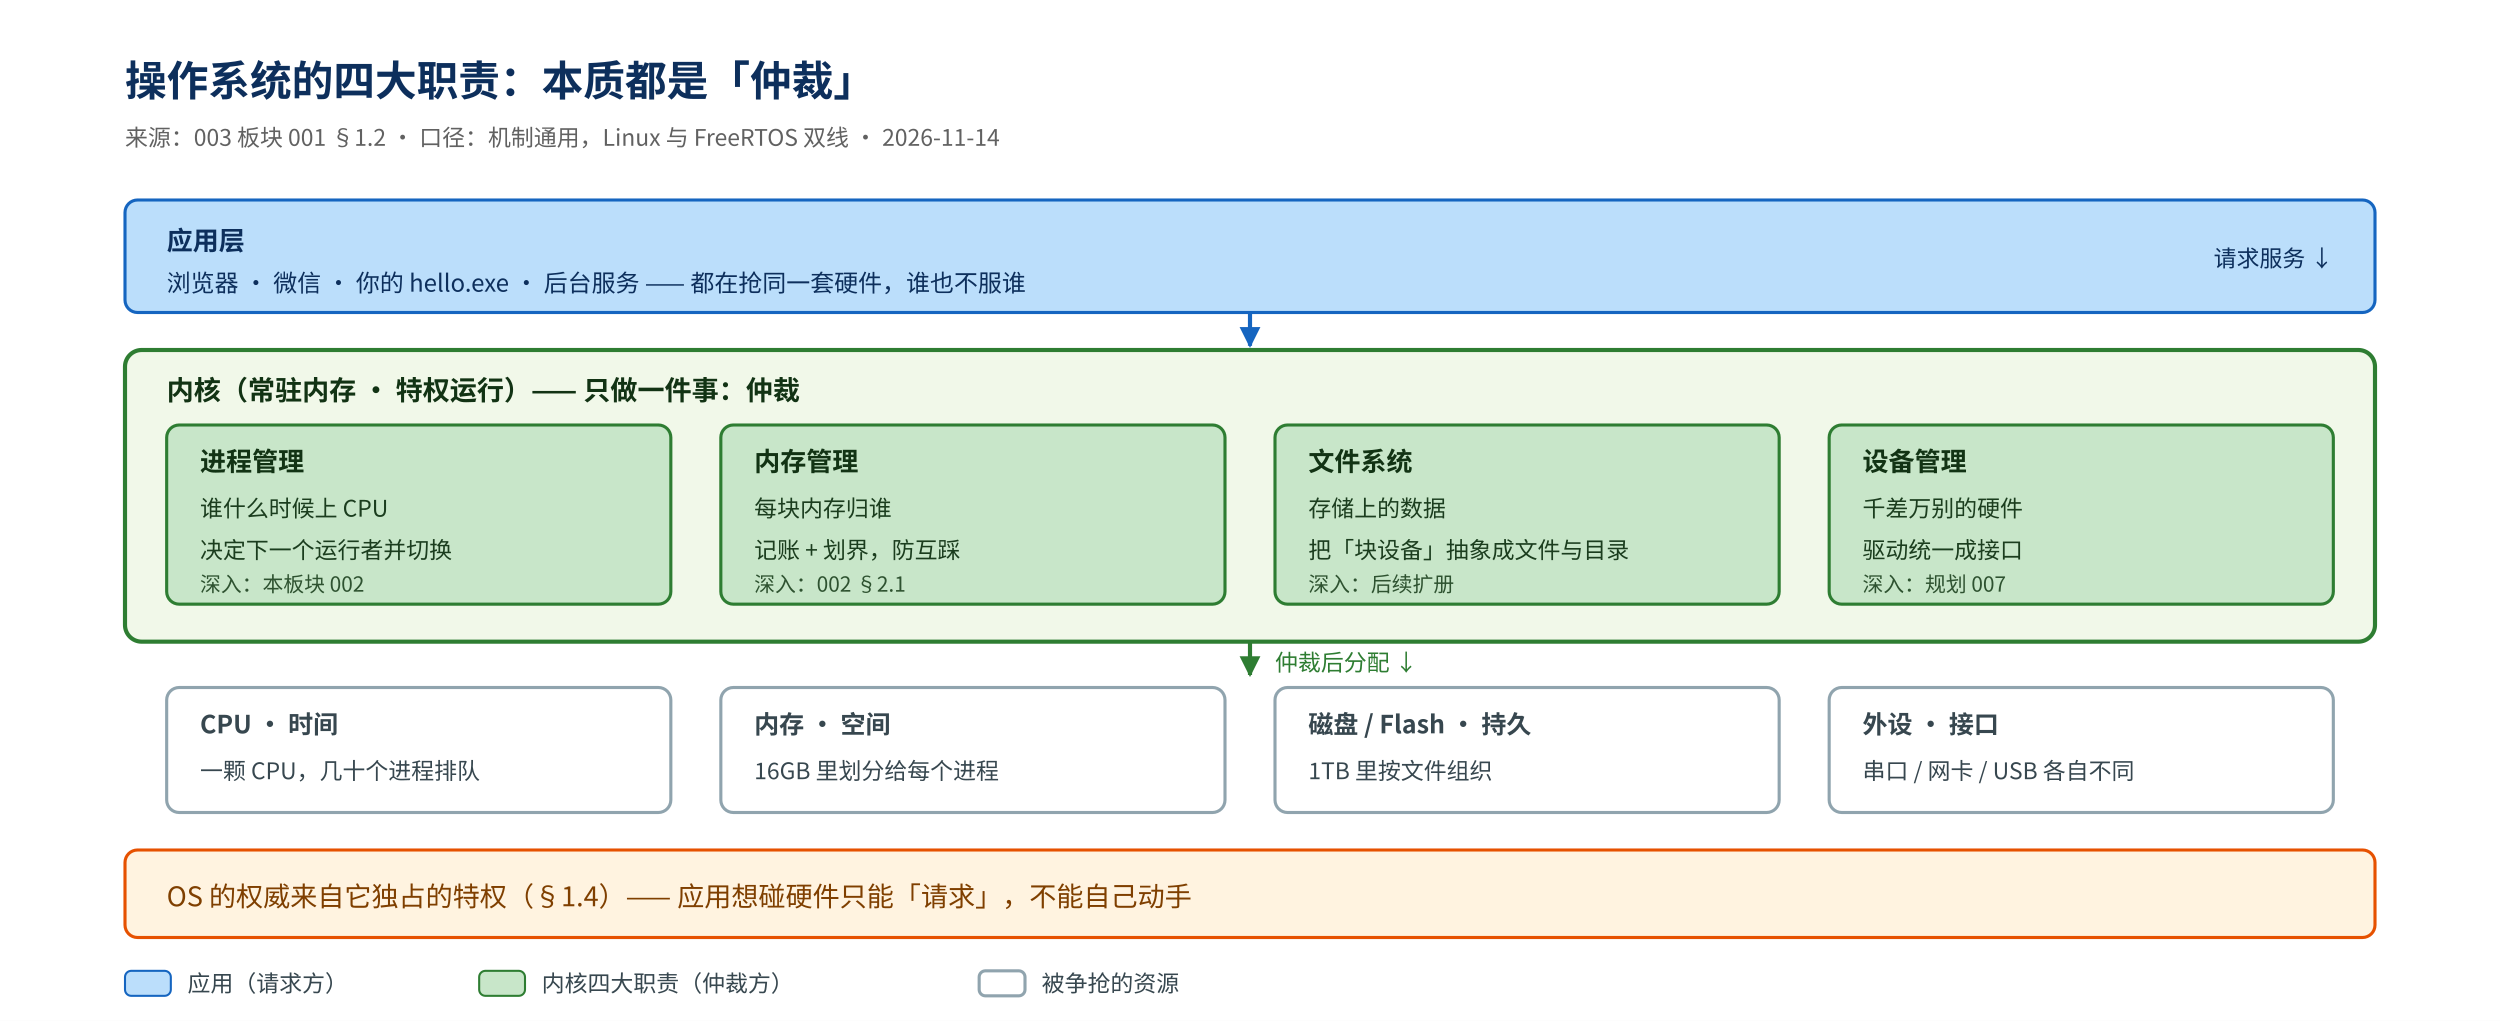
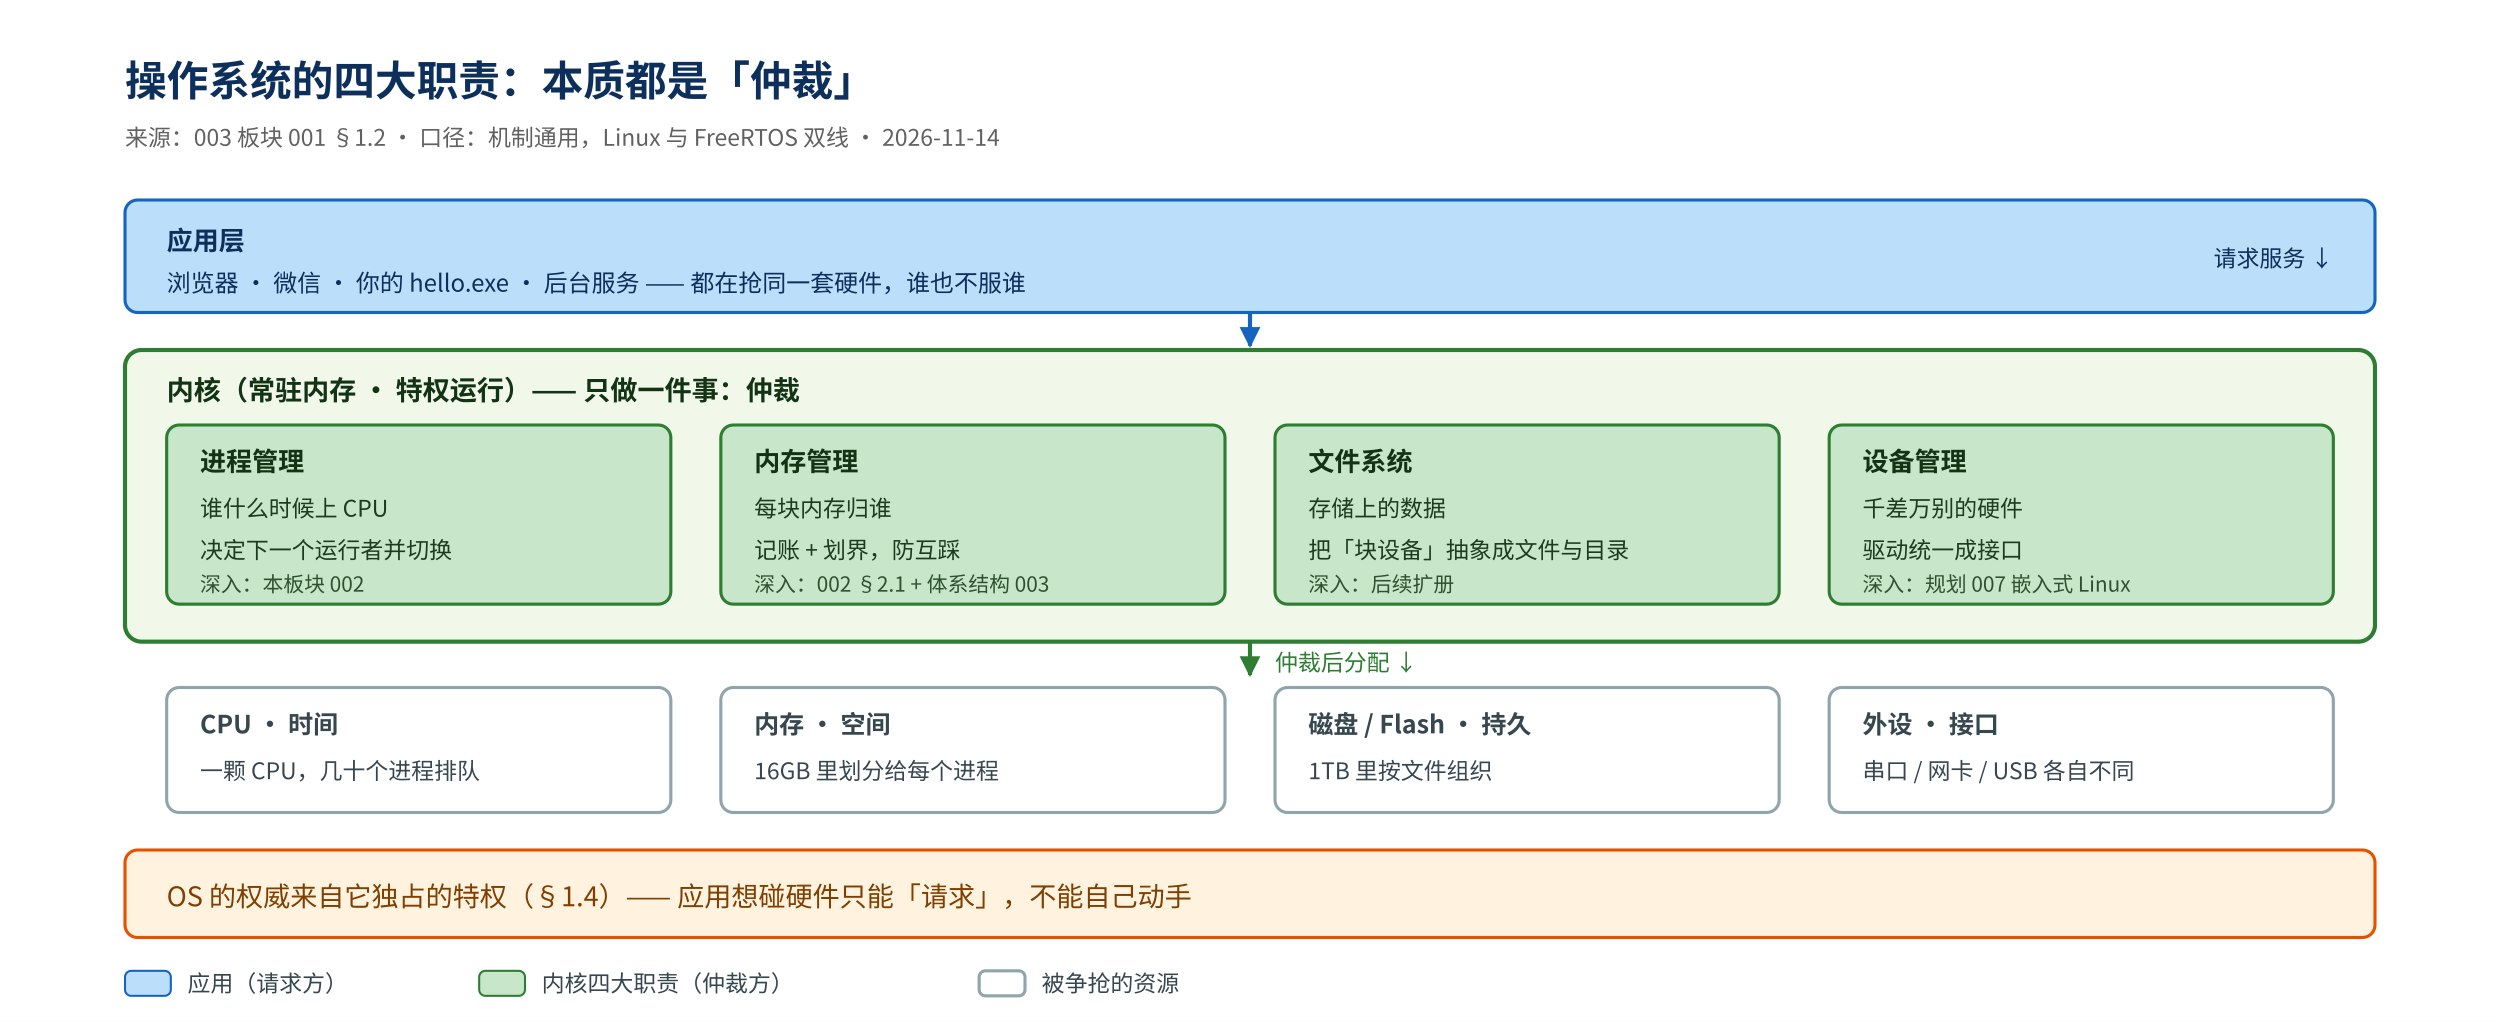
<svg xmlns="http://www.w3.org/2000/svg" viewBox="0 0 1200 490" font-family="'Microsoft YaHei','PingFang SC','Noto Sans CJK SC',sans-serif">
  <rect x="0" y="0" width="1200" height="490" fill="#ffffff" />
  <defs>
    <marker id="arrow" viewBox="0 0 10 10" refX="9" refY="5" markerWidth="10" markerHeight="10" markerUnits="userSpaceOnUse" orient="auto-start-reverse">
      <path d="M 0 0 L 10 5 L 0 10 z" fill="#1565c0" />
    </marker>
    <marker id="arrowGreen" viewBox="0 0 10 10" refX="9" refY="5" markerWidth="10" markerHeight="10" markerUnits="userSpaceOnUse" orient="auto-start-reverse">
      <path d="M 0 0 L 10 5 L 0 10 z" fill="#2e7d32" />
    </marker>
  </defs>
  <text x="60" y="46" font-size="20" font-weight="bold" fill="#0d2f5c">操作系统的四大职责：本质都是「仲裁」</text>
  <text x="60" y="70" font-size="11" fill="#616161">来源：003 板块 001 §1.2 · 口径：机制通用，Linux 与 FreeRTOS 双线 · 2026-11-14</text>
  <rect x="60" y="96" width="1080" height="54" rx="6" fill="#bbdefb" stroke="#1565c0" stroke-width="1.5" />
  <text x="80" y="120" font-size="12.5" font-weight="bold" fill="#0d2f5c">应用层</text>
  <text x="80" y="140" font-size="11.5" fill="#0d2f5c">浏览器 · 微信 · 你的 hello.exe · 后台服务 —— 都在抢同一套硬件，谁也不服谁</text>
  <text x="1120" y="128" font-size="11" fill="#0d2f5c" text-anchor="end">请求服务 ↓</text>
  <rect x="60" y="168" width="1080" height="140" rx="8" fill="#f1f8e9" stroke="#2e7d32" stroke-width="2" />
  <text x="80" y="192" font-size="13" font-weight="bold" fill="#123314">内核（常驻内存 · 特权运行）—— 只做一件事：仲裁</text>
  <rect x="80" y="204" width="242" height="86" rx="6" fill="#c8e6c9" stroke="#2e7d32" stroke-width="1.5" />
  <text x="96" y="226" font-size="12.5" font-weight="bold" fill="#123314">进程管理</text>
  <text x="96" y="248" font-size="11" fill="#1b3d1e">谁什么时候上 CPU</text>
  <text x="96" y="268" font-size="11" fill="#1b3d1e">决定下一个运行者并切换</text>
  <text x="96" y="284" font-size="10" fill="#2e5230">深入：本板块 002</text>
  <rect x="346" y="204" width="242" height="86" rx="6" fill="#c8e6c9" stroke="#2e7d32" stroke-width="1.5" />
  <text x="362" y="226" font-size="12.5" font-weight="bold" fill="#123314">内存管理</text>
  <text x="362" y="248" font-size="11" fill="#1b3d1e">每块内存归谁</text>
  <text x="362" y="268" font-size="11" fill="#1b3d1e">记账 + 划界，防互踩</text>
-   <text x="362" y="284" font-size="10" fill="#2e5230">深入：002 §2.1</text>
+   <text x="362" y="284" font-size="10" fill="#2e5230">深入：002 §2.1 + 体系结构 003</text>
  <rect x="612" y="204" width="242" height="86" rx="6" fill="#c8e6c9" stroke="#2e7d32" stroke-width="1.5" />
  <text x="628" y="226" font-size="12.5" font-weight="bold" fill="#123314">文件系统</text>
  <text x="628" y="248" font-size="11" fill="#1b3d1e">存储上的数据</text>
  <text x="628" y="268" font-size="11" fill="#1b3d1e">把「块设备」抽象成文件与目录</text>
  <text x="628" y="284" font-size="10" fill="#2e5230">深入：后续扩册</text>
  <rect x="878" y="204" width="242" height="86" rx="6" fill="#c8e6c9" stroke="#2e7d32" stroke-width="1.5" />
  <text x="894" y="226" font-size="12.5" font-weight="bold" fill="#123314">设备管理</text>
  <text x="894" y="248" font-size="11" fill="#1b3d1e">千差万别的硬件</text>
  <text x="894" y="268" font-size="11" fill="#1b3d1e">驱动统一成接口</text>
-   <text x="894" y="284" font-size="10" fill="#2e5230">深入：规划 007</text>
+   <text x="894" y="284" font-size="10" fill="#2e5230">深入：规划 007 嵌入式 Linux</text>
  <line x1="600" y1="150" x2="600" y2="166" stroke="#1565c0" stroke-width="2" marker-end="url(#arrow)" />
  <line x1="600" y1="308" x2="600" y2="324" stroke="#2e7d32" stroke-width="2" marker-end="url(#arrowGreen)" />
  <text x="612" y="322" font-size="11" fill="#2e7d32">仲裁后分配 ↓</text>
  <rect x="80" y="330" width="242" height="60" rx="6" fill="#ffffff" stroke="#90a4ae" stroke-width="1.5" />
  <text x="96" y="352" font-size="12" font-weight="bold" fill="#37474f">CPU · 时间</text>
  <text x="96" y="374" font-size="11" fill="#37474f">一颗 CPU，几十个进程排队</text>
  <rect x="346" y="330" width="242" height="60" rx="6" fill="#ffffff" stroke="#90a4ae" stroke-width="1.5" />
  <text x="362" y="352" font-size="12" font-weight="bold" fill="#37474f">内存 · 空间</text>
  <text x="362" y="374" font-size="11" fill="#37474f">16GB 里划分给每个进程</text>
  <rect x="612" y="330" width="242" height="60" rx="6" fill="#ffffff" stroke="#90a4ae" stroke-width="1.5" />
  <text x="628" y="352" font-size="12" font-weight="bold" fill="#37474f">磁盘 / Flash · 持久</text>
  <text x="628" y="374" font-size="11" fill="#37474f">1TB 里按文件组织</text>
  <rect x="878" y="330" width="242" height="60" rx="6" fill="#ffffff" stroke="#90a4ae" stroke-width="1.5" />
  <text x="894" y="352" font-size="12" font-weight="bold" fill="#37474f">外设 · 接口</text>
  <text x="894" y="374" font-size="11" fill="#37474f">串口 / 网卡 / USB 各自不同</text>
  <rect x="60" y="408" width="1080" height="42" rx="6" fill="#fff3e0" stroke="#e65100" stroke-width="1.5" />
  <text x="80" y="435" font-size="13" fill="#7f3f00">OS 的权威来自它独占的特权（§1.4）—— 应用想碰硬件只能「请求」，不能自己动手</text>
  <rect x="60" y="466" width="22" height="12" rx="3" fill="#bbdefb" stroke="#1565c0" stroke-width="1" />
  <text x="90" y="476" font-size="11" fill="#37474f">应用（请求方）</text>
  <rect x="230" y="466" width="22" height="12" rx="3" fill="#c8e6c9" stroke="#2e7d32" stroke-width="1" />
  <text x="260" y="476" font-size="11" fill="#37474f">内核四大职责（仲裁方）</text>
  <rect x="470" y="466" width="22" height="12" rx="3" fill="#ffffff" stroke="#90a4ae" stroke-width="1.5" />
  <text x="500" y="476" font-size="11" fill="#37474f">被争抢的资源</text>
</svg>
